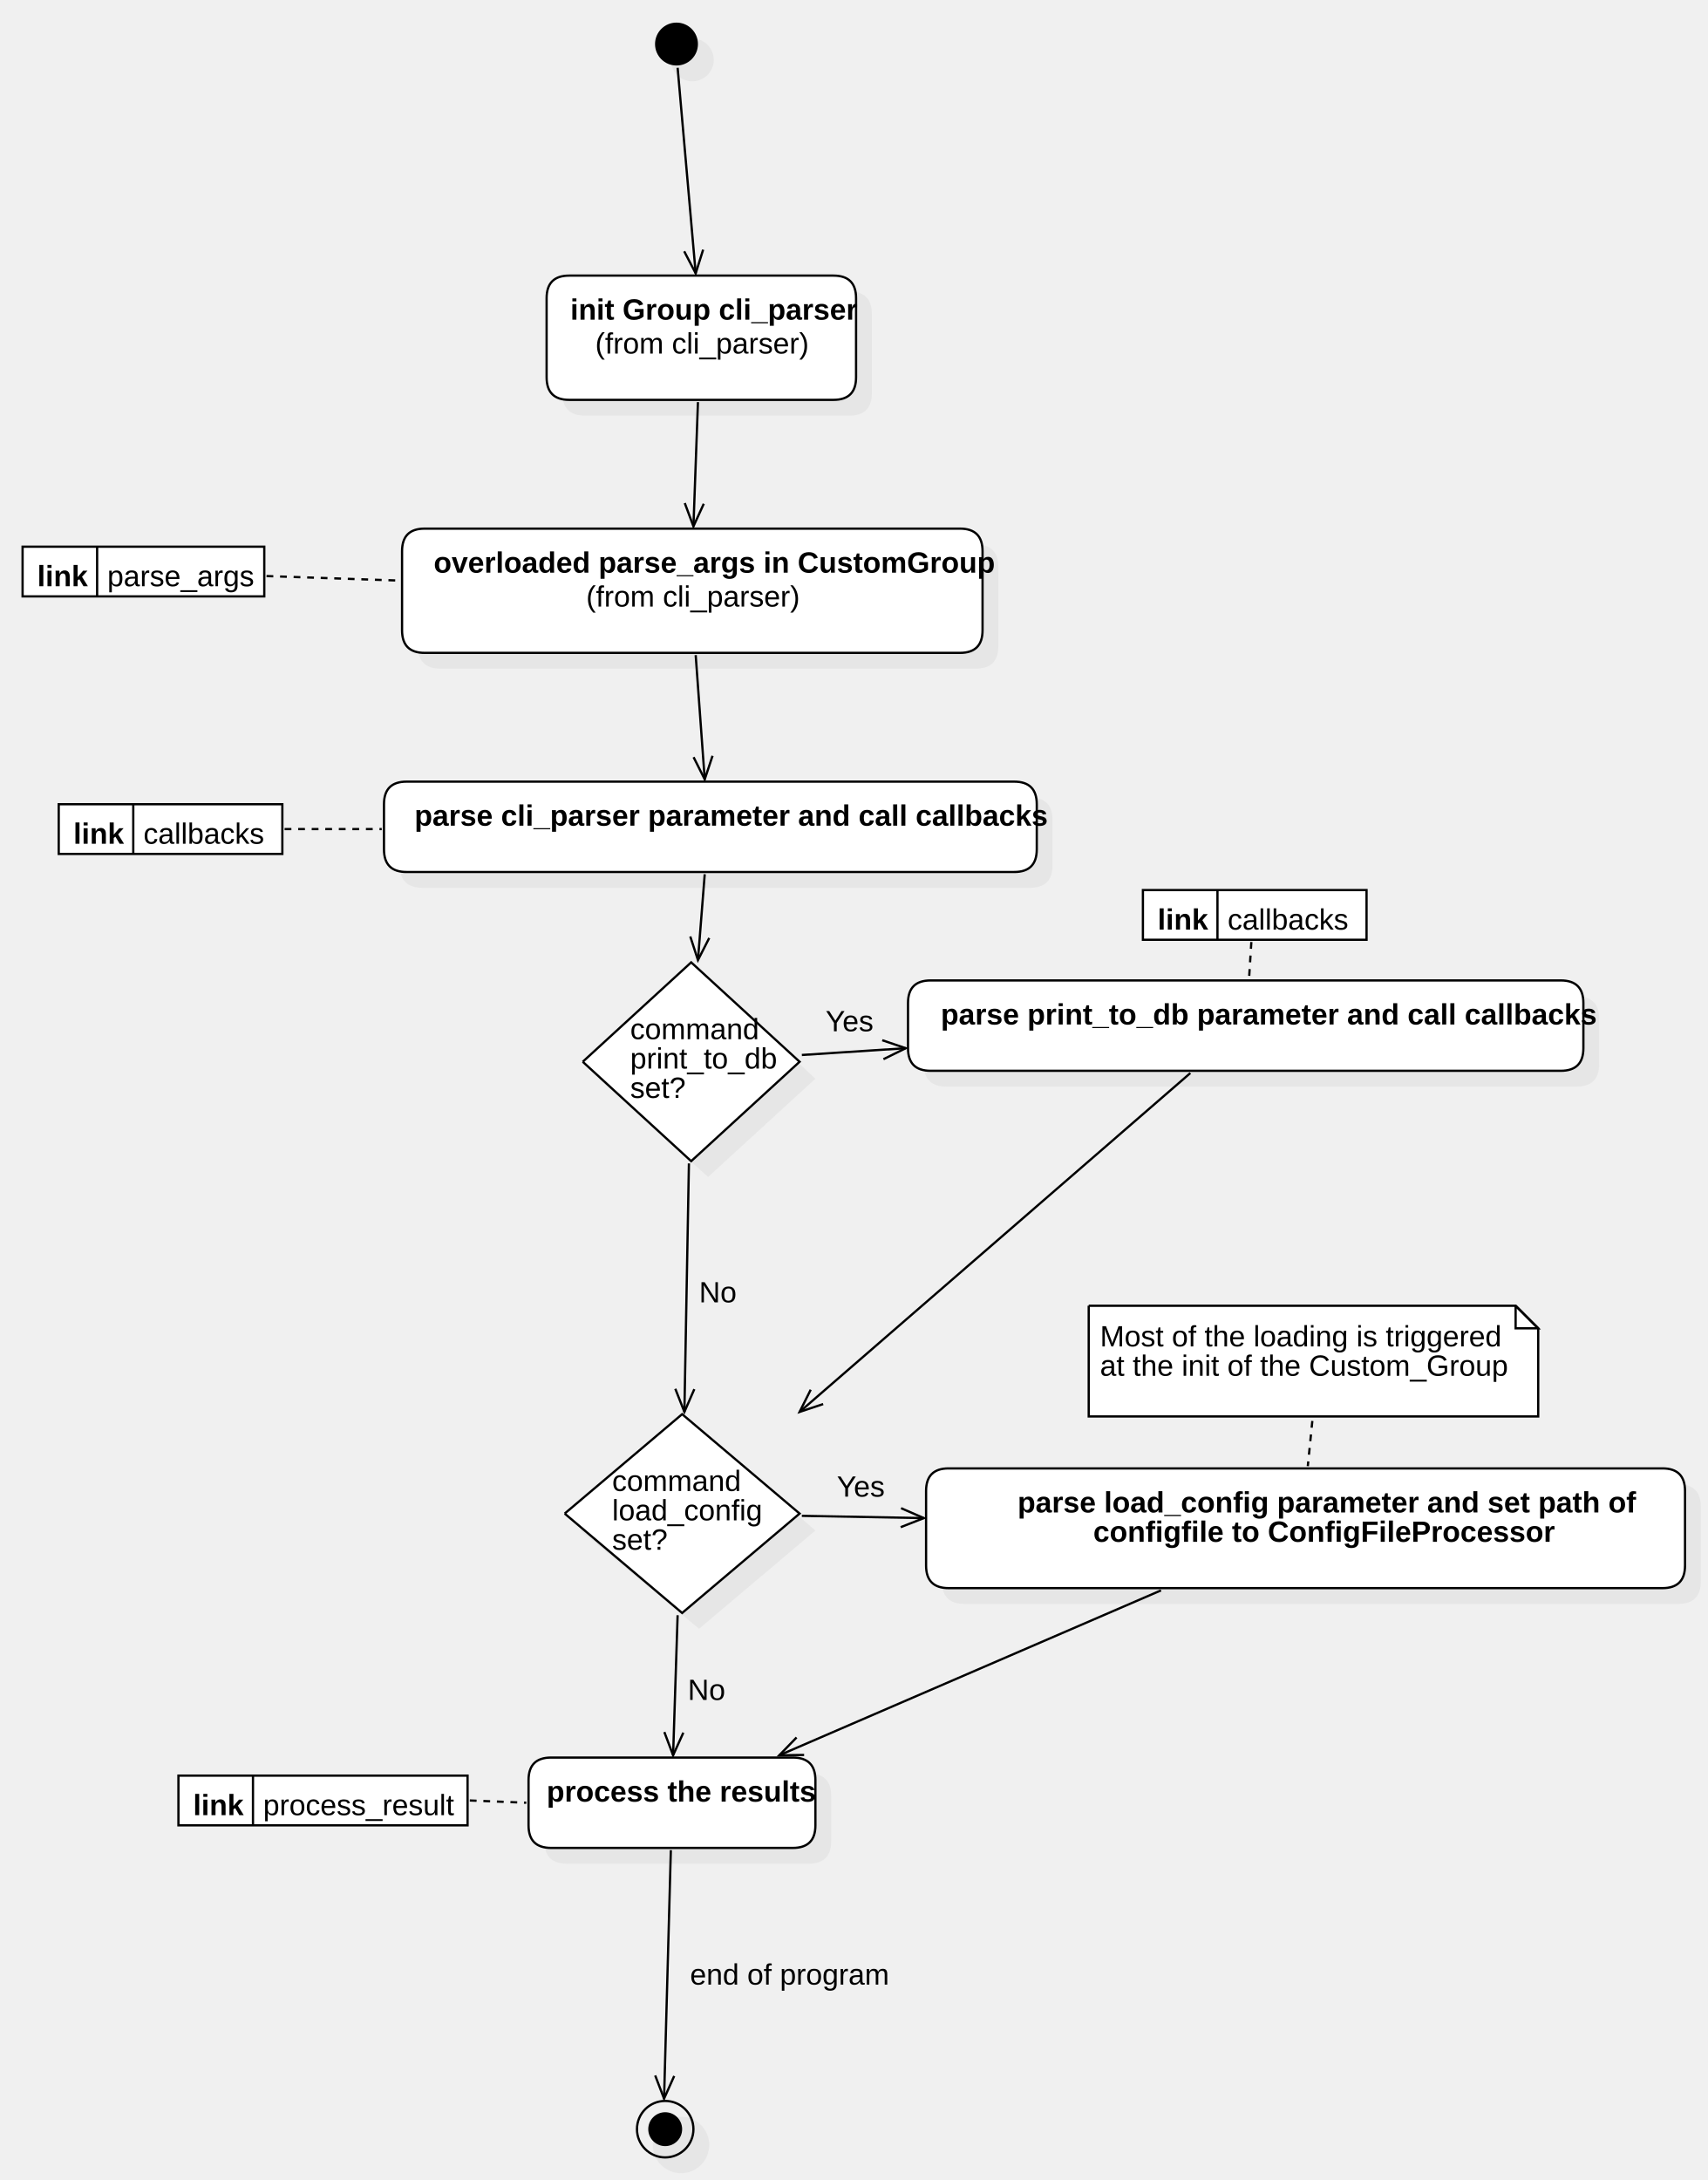
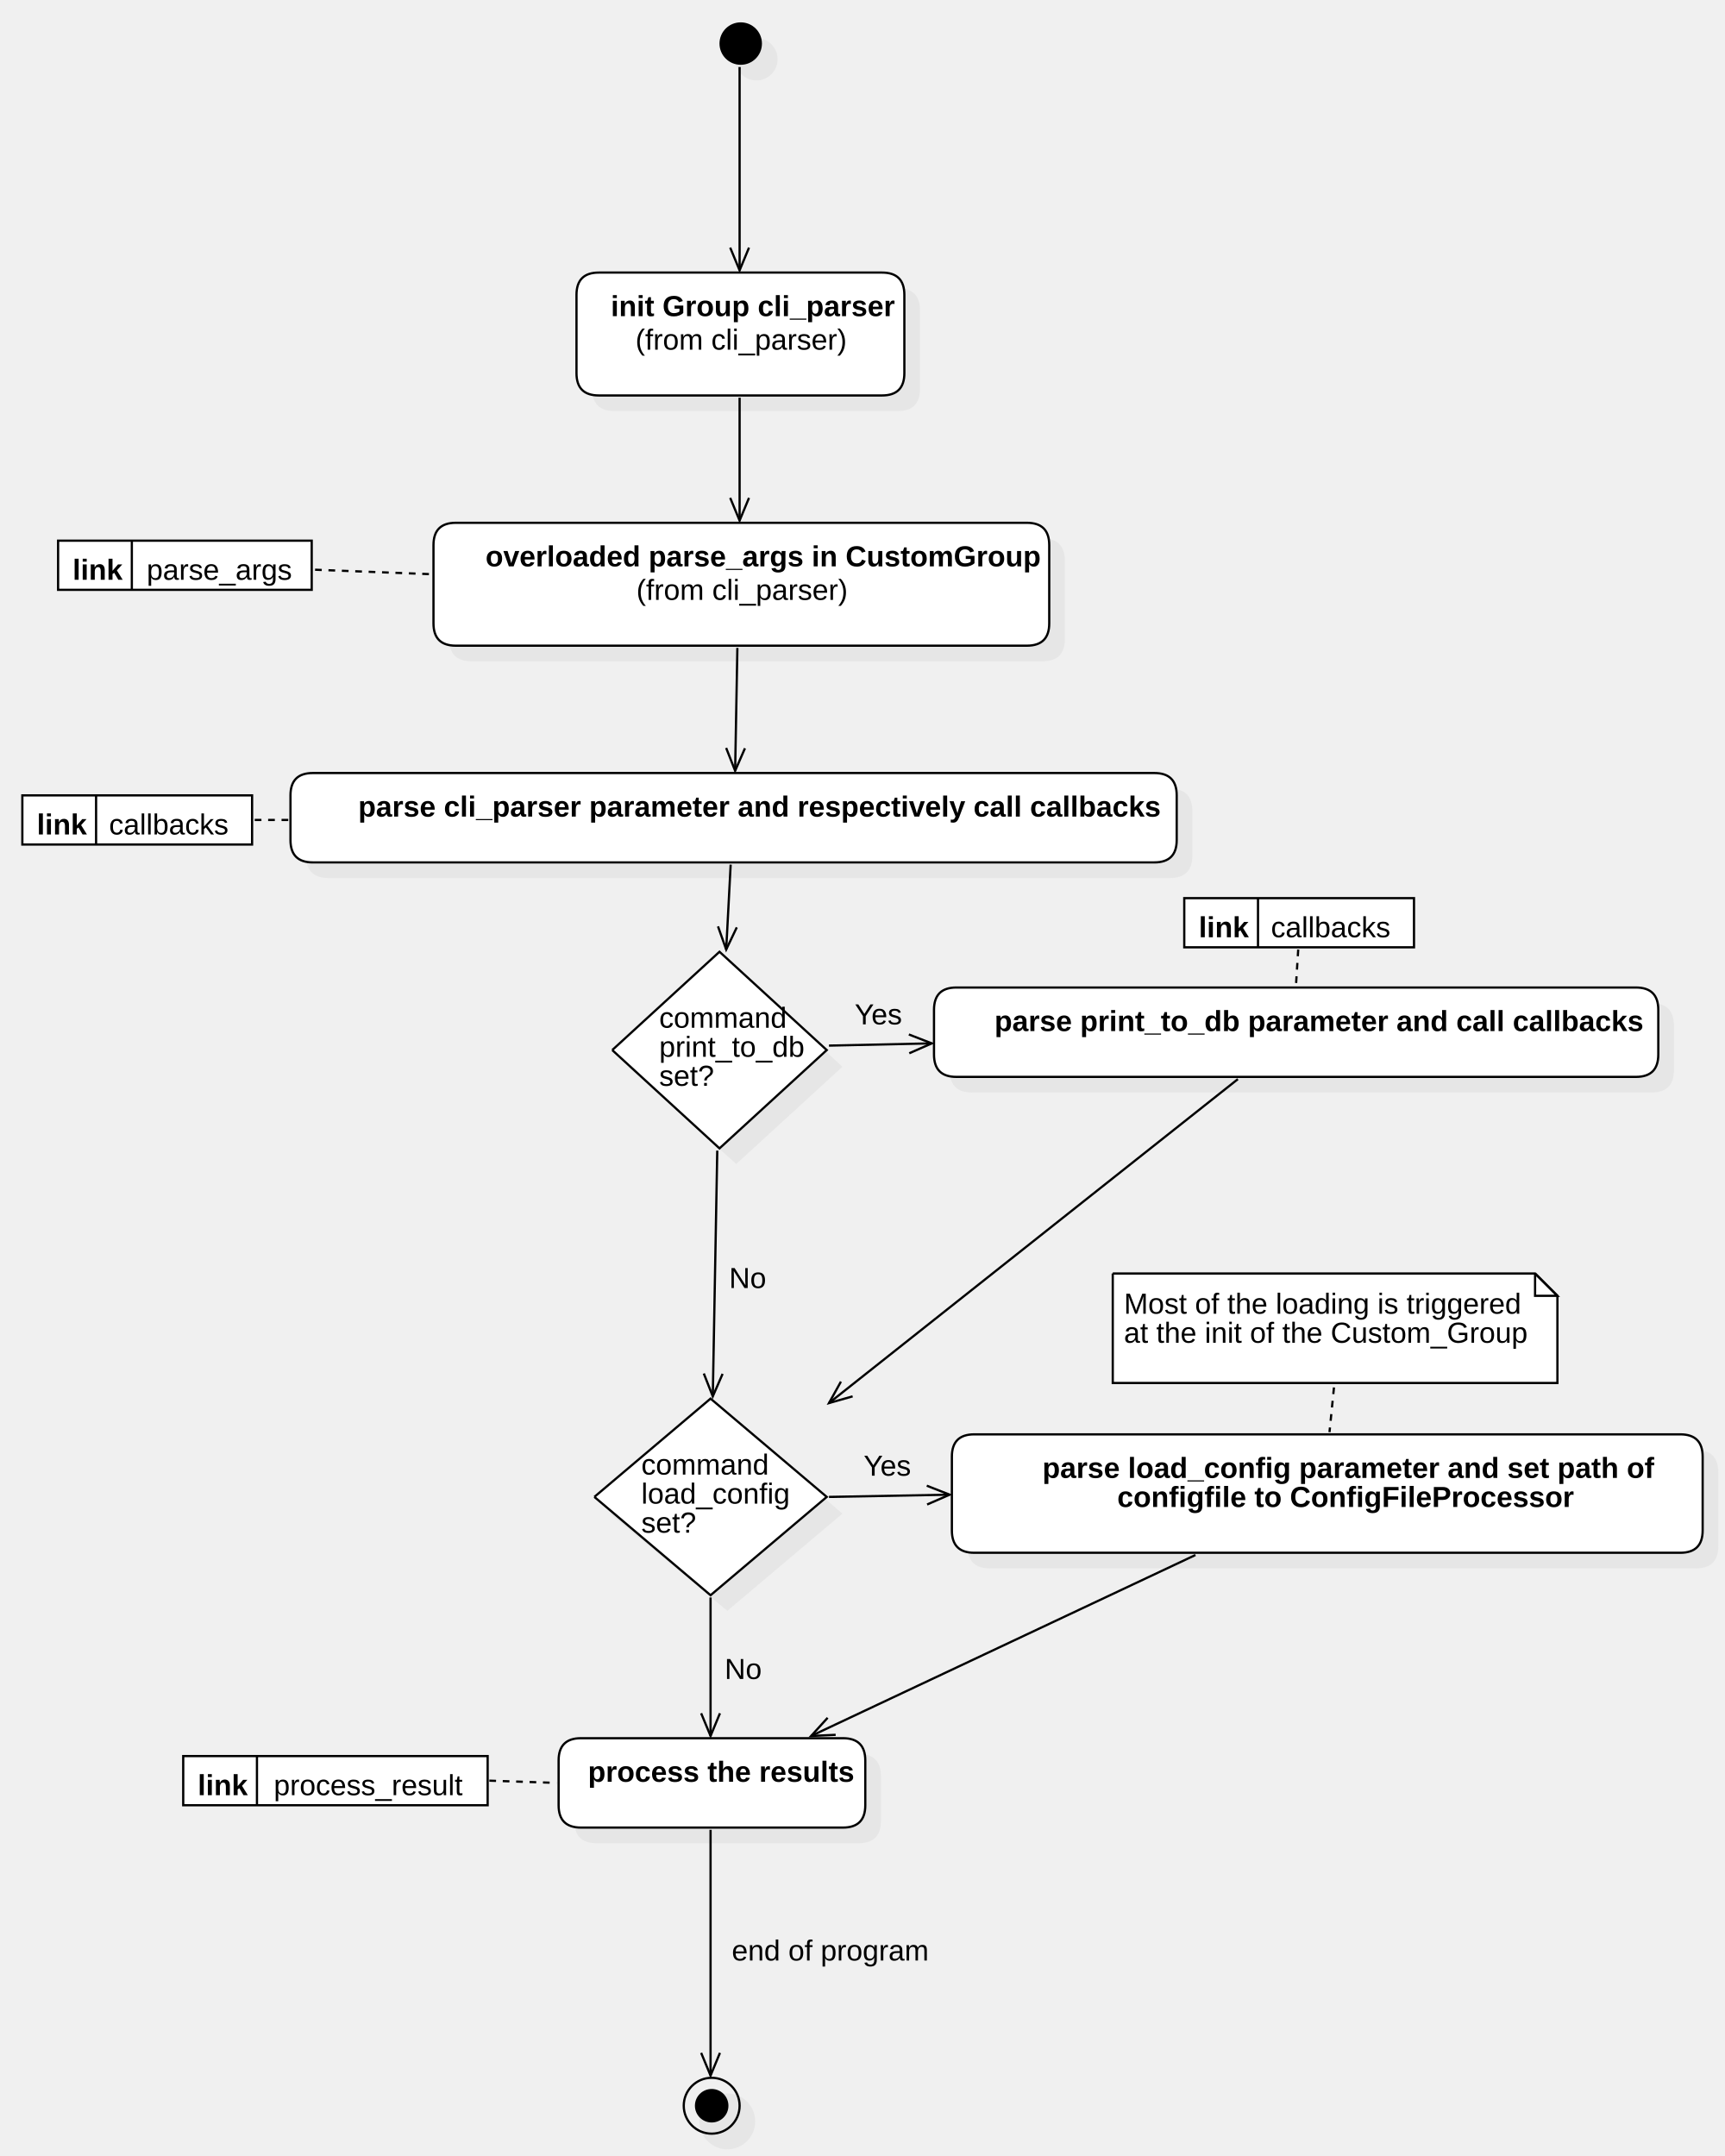
- <svg xmlns="http://www.w3.org/2000/svg" version="1.1" width="756" height="965">
+ <svg xmlns="http://www.w3.org/2000/svg" version="1.1" width="772" height="965">
  <defs />
  <g>
-     <g transform="translate(-446,-14) scale(1,1)">
-       <path fill="#C0C0C0" stroke="none" d="M 705 143 L 822 143 Q 832 143 832 153 L 832 188 Q 832 198 822 198 L 705 198 Q 695 198 695 188 L 695 153 Q 695 143 705 143 Z" opacity="0.2" />
-     </g>
-     <g transform="translate(-446,-14) scale(1,1)">
-       <path fill="#ffffff" stroke="none" d="M 698 136 L 815 136 Q 825 136 825 146 L 825 181 Q 825 191 815 191 L 698 191 Q 688 191 688 181 L 688 146 Q 688 136 698 136 Z" />
-     </g>
-     <g transform="translate(-446,-14) scale(1,1)">
-       <path fill="none" stroke="#000000" d="M 698 136 L 815 136 Q 825 136 825 146 L 825 181 Q 825 191 815 191 L 698 191 Q 688 191 688 181 L 688 146 Q 688 136 698 136 Z" stroke-miterlimit="10" />
-     </g>
-     <g transform="translate(-446,-14) scale(1,1)">
-       <g>
-         <path fill="none" stroke="none" />
-         <text fill="#000000" stroke="none" font-family="Arial" font-size="13px" font-style="normal" font-weight="bold" text-decoration="none" x="698.5" y="155.5">init Group cli_parser</text>
-       </g>
-     </g>
-     <g transform="translate(-446,-14) scale(1,1)">
-       <g>
-         <path fill="none" stroke="none" />
-         <text fill="#000000" stroke="none" font-family="Arial" font-size="13px" font-style="normal" font-weight="normal" text-decoration="none" x="709.5" y="170.5">(from cli_parser)</text>
-       </g>
-     </g>
-     <g transform="translate(-446,-14) scale(1,1)">
-       <path fill="#C0C0C0" stroke="none" d="M 641 255 L 878 255 Q 888 255 888 265 L 888 300 Q 888 310 878 310 L 641 310 Q 631 310 631 300 L 631 265 Q 631 255 641 255 Z" opacity="0.2" />
-     </g>
-     <g transform="translate(-446,-14) scale(1,1)">
-       <path fill="#ffffff" stroke="none" d="M 634 248 L 871 248 Q 881 248 881 258 L 881 293 Q 881 303 871 303 L 634 303 Q 624 303 624 293 L 624 258 Q 624 248 634 248 Z" />
-     </g>
-     <g transform="translate(-446,-14) scale(1,1)">
-       <path fill="none" stroke="#000000" d="M 634 248 L 871 248 Q 881 248 881 258 L 881 293 Q 881 303 871 303 L 634 303 Q 624 303 624 293 L 624 258 Q 624 248 634 248 Z" stroke-miterlimit="10" />
-     </g>
-     <g transform="translate(-446,-14) scale(1,1)">
-       <g>
-         <path fill="none" stroke="none" />
-         <text fill="#000000" stroke="none" font-family="Arial" font-size="13px" font-style="normal" font-weight="bold" text-decoration="none" x="638" y="267.5">overloaded parse_args in CustomGroup</text>
-       </g>
-     </g>
-     <g transform="translate(-446,-14) scale(1,1)">
-       <g>
-         <path fill="none" stroke="none" />
-         <text fill="#000000" stroke="none" font-family="Arial" font-size="13px" font-style="normal" font-weight="normal" text-decoration="none" x="705.5" y="282.5">(from cli_parser)</text>
-       </g>
-     </g>
-     <g transform="translate(-446,-14) scale(1,1)">
-       <path fill="none" stroke="#000000" d="M 755 192 L 753 247" stroke-miterlimit="10" />
-     </g>
-     <g transform="translate(-446,-14) scale(1,1)">
-       <path fill="none" stroke="#000000" d="M 749.163 236.691 L 753 247 L 757.576 236.997" stroke-miterlimit="10" />
-     </g>
-     <g transform="translate(-446,-14) scale(1,1)">
-       <rect fill="#ffffff" stroke="none" x="456" y="256" width="107" height="22" />
-     </g>
-     <g transform="translate(-446,-14) scale(1,1)">
-       <path fill="none" stroke="#000000" d="M 456 256 L 563 256 L 563 278 L 456 278 L 456 256 Z Z" stroke-miterlimit="10" />
-     </g>
-     <g transform="translate(-446,-14) scale(1,1)">
-       <path fill="none" stroke="#000000" d="M 489 256 L 489 278" stroke-miterlimit="10" />
-     </g>
-     <g transform="translate(-446,-14) scale(1,1)">
-       <g>
-         <path fill="none" stroke="none" />
-         <text fill="#000000" stroke="none" font-family="Arial" font-size="13px" font-style="normal" font-weight="normal" text-decoration="none" x="493.5" y="273.5">parse_args</text>
-       </g>
-     </g>
-     <g transform="translate(-446,-14) scale(1,1)">
-       <g>
-         <path fill="none" stroke="none" />
-         <text fill="#000000" stroke="none" font-family="Arial" font-size="13px" font-style="normal" font-weight="bold" text-decoration="none" x="462.5" y="273.5">link</text>
-       </g>
-     </g>
-     <g transform="translate(-446,-14) scale(1,1)">
-       <path fill="#C0C0C0" stroke="none" d="M 743 40.5 C 743 35.253 747.253 31 752.5 31 C 757.747 31 762 35.253 762 40.5 C 762 45.747 757.747 50 752.5 50 C 747.253 50 743 45.747 743 40.5 Z" opacity="0.2" />
-     </g>
-     <g transform="translate(-446,-14) scale(1,1)">
-       <path fill="#000000" stroke="none" d="M 736 33.5 C 736 28.253 740.253 24 745.5 24 C 750.747 24 755 28.253 755 33.5 C 755 38.747 750.747 43 745.5 43 C 740.253 43 736 38.747 736 33.5 Z" />
-     </g>
-     <g transform="translate(-446,-14) scale(1,1)">
-       <path fill="none" stroke="#000000" d="M 746 44 L 754 135" stroke-miterlimit="10" />
-     </g>
-     <g transform="translate(-446,-14) scale(1,1)">
-       <path fill="none" stroke="#000000" d="M 748.917 125.245 L 754 135 L 757.303 124.508" stroke-miterlimit="10" />
-     </g>
-     <g transform="translate(-446,-14) scale(1,1)">
-       <path fill="none" stroke="#000000" d="M 564 269 L 623 271" stroke-miterlimit="10" stroke-dasharray="3" />
-     </g>
-     <g transform="translate(-446,-14) scale(1,1)">
-       <path fill="#C0C0C0" stroke="none" d="M 633 367 L 902 367 Q 912 367 912 377 L 912 397 Q 912 407 902 407 L 633 407 Q 623 407 623 397 L 623 377 Q 623 367 633 367 Z" opacity="0.2" />
-     </g>
-     <g transform="translate(-446,-14) scale(1,1)">
-       <path fill="#ffffff" stroke="none" d="M 626 360 L 895 360 Q 905 360 905 370 L 905 390 Q 905 400 895 400 L 626 400 Q 616 400 616 390 L 616 370 Q 616 360 626 360 Z" />
-     </g>
-     <g transform="translate(-446,-14) scale(1,1)">
-       <path fill="none" stroke="#000000" d="M 626 360 L 895 360 Q 905 360 905 370 L 905 390 Q 905 400 895 400 L 626 400 Q 616 400 616 390 L 616 370 Q 616 360 626 360 Z" stroke-miterlimit="10" />
-     </g>
-     <g transform="translate(-446,-14) scale(1,1)">
-       <g>
-         <path fill="none" stroke="none" />
-         <text fill="#000000" stroke="none" font-family="Arial" font-size="13px" font-style="normal" font-weight="bold" text-decoration="none" x="629.5" y="379.5">parse cli_parser parameter and call callbacks</text>
-       </g>
-     </g>
-     <g transform="translate(-446,-14) scale(1,1)">
-       <rect fill="#ffffff" stroke="none" x="472" y="370" width="99" height="22" />
-     </g>
-     <g transform="translate(-446,-14) scale(1,1)">
-       <path fill="none" stroke="#000000" d="M 472 370 L 571 370 L 571 392 L 472 392 L 472 370 Z Z" stroke-miterlimit="10" />
-     </g>
-     <g transform="translate(-446,-14) scale(1,1)">
-       <path fill="none" stroke="#000000" d="M 505 370 L 505 392" stroke-miterlimit="10" />
-     </g>
-     <g transform="translate(-446,-14) scale(1,1)">
-       <g>
-         <path fill="none" stroke="none" />
-         <text fill="#000000" stroke="none" font-family="Arial" font-size="13px" font-style="normal" font-weight="normal" text-decoration="none" x="509.5" y="387.5">callbacks</text>
-       </g>
-     </g>
-     <g transform="translate(-446,-14) scale(1,1)">
-       <g>
-         <path fill="none" stroke="none" />
-         <text fill="#000000" stroke="none" font-family="Arial" font-size="13px" font-style="normal" font-weight="bold" text-decoration="none" x="478.5" y="387.5">link</text>
-       </g>
-     </g>
-     <g transform="translate(-446,-14) scale(1,1)">
-       <path fill="none" stroke="#000000" d="M 754 304 L 758 359" stroke-miterlimit="10" />
-     </g>
-     <g transform="translate(-446,-14) scale(1,1)">
-       <path fill="none" stroke="#000000" d="M 753.064 349.169 L 758 359 L 761.461 348.559" stroke-miterlimit="10" />
-     </g>
-     <g transform="translate(-446,-14) scale(1,1)">
-       <path fill="none" stroke="#000000" d="M 572 381 L 615 381" stroke-miterlimit="10" stroke-dasharray="3" />
-     </g>
-     <g transform="translate(-446,-14) scale(1,1)">
-       <path fill="#C0C0C0" stroke="none" d="M 711 491.5 L 759.5 447 L 807 491.5 L 759.5 535 L 711 491.5" opacity="0.2" />
-     </g>
-     <g transform="translate(-446,-14) scale(1,1)">
-       <path fill="#ffffff" stroke="none" d="M 704 484 L 752 440 L 800 484 L 752 528 L 704 484" />
-     </g>
-     <g transform="translate(-446,-14) scale(1,1)">
-       <path fill="none" stroke="#000000" d="M 704 484 L 752 440 L 800 484 L 752 528 L 704 484 L 704 484" stroke-miterlimit="10" />
-     </g>
-     <g transform="translate(-446,-14) scale(1,1)">
-       <path fill="#C0C0C0" stroke="none" d="M 865 455 L 1144 455 Q 1154 455 1154 465 L 1154 485 Q 1154 495 1144 495 L 865 495 Q 855 495 855 485 L 855 465 Q 855 455 865 455 Z" opacity="0.2" />
-     </g>
-     <g transform="translate(-446,-14) scale(1,1)">
-       <path fill="#ffffff" stroke="none" d="M 858 448 L 1137 448 Q 1147 448 1147 458 L 1147 478 Q 1147 488 1137 488 L 858 488 Q 848 488 848 478 L 848 458 Q 848 448 858 448 Z" />
-     </g>
-     <g transform="translate(-446,-14) scale(1,1)">
-       <path fill="none" stroke="#000000" d="M 858 448 L 1137 448 Q 1147 448 1147 458 L 1147 478 Q 1147 488 1137 488 L 858 488 Q 848 488 848 478 L 848 458 Q 848 448 858 448 Z" stroke-miterlimit="10" />
-     </g>
-     <g transform="translate(-446,-14) scale(1,1)">
-       <g>
-         <path fill="none" stroke="none" />
-         <text fill="#000000" stroke="none" font-family="Arial" font-size="13px" font-style="normal" font-weight="bold" text-decoration="none" x="862.5" y="467.5">parse print_to_db parameter and call callbacks</text>
-       </g>
-     </g>
-     <g transform="translate(-446,-14) scale(1,1)">
-       <rect fill="#ffffff" stroke="none" x="952" y="408" width="99" height="22" />
-     </g>
-     <g transform="translate(-446,-14) scale(1,1)">
-       <path fill="none" stroke="#000000" d="M 952 408 L 1051 408 L 1051 430 L 952 430 L 952 408 Z Z" stroke-miterlimit="10" />
-     </g>
-     <g transform="translate(-446,-14) scale(1,1)">
-       <path fill="none" stroke="#000000" d="M 985 408 L 985 430" stroke-miterlimit="10" />
-     </g>
-     <g transform="translate(-446,-14) scale(1,1)">
-       <g>
-         <path fill="none" stroke="none" />
-         <text fill="#000000" stroke="none" font-family="Arial" font-size="13px" font-style="normal" font-weight="normal" text-decoration="none" x="989.5" y="425.5">callbacks</text>
-       </g>
-     </g>
-     <g transform="translate(-446,-14) scale(1,1)">
-       <g>
-         <path fill="none" stroke="none" />
-         <text fill="#000000" stroke="none" font-family="Arial" font-size="13px" font-style="normal" font-weight="bold" text-decoration="none" x="958.5" y="425.5">link</text>
-       </g>
-     </g>
-     <g transform="translate(-446,-14) scale(1,1)">
-       <path fill="#C0C0C0" stroke="none" d="M 703 691.5 L 755.5 647 L 807 691.5 L 755.5 735 L 703 691.5" opacity="0.2" />
-     </g>
-     <g transform="translate(-446,-14) scale(1,1)">
-       <path fill="#ffffff" stroke="none" d="M 696 684 L 748 640 L 800 684 L 748 728 L 696 684" />
-     </g>
-     <g transform="translate(-446,-14) scale(1,1)">
-       <path fill="none" stroke="#000000" d="M 696 684 L 748 640 L 800 684 L 748 728 L 696 684 L 696 684" stroke-miterlimit="10" />
-     </g>
-     <g transform="translate(-446,-14) scale(1,1)">
-       <path fill="#C0C0C0" stroke="none" d="M 873 671 L 1189 671 Q 1199 671 1199 681 L 1199 714 Q 1199 724 1189 724 L 873 724 Q 863 724 863 714 L 863 681 Q 863 671 873 671 Z" opacity="0.2" />
-     </g>
-     <g transform="translate(-446,-14) scale(1,1)">
-       <path fill="#ffffff" stroke="none" d="M 866 664 L 1182 664 Q 1192 664 1192 674 L 1192 707 Q 1192 717 1182 717 L 866 717 Q 856 717 856 707 L 856 674 Q 856 664 866 664 Z" />
-     </g>
-     <g transform="translate(-446,-14) scale(1,1)">
-       <path fill="none" stroke="#000000" d="M 866 664 L 1182 664 Q 1192 664 1192 674 L 1192 707 Q 1192 717 1182 717 L 866 717 Q 856 717 856 707 L 856 674 Q 856 664 866 664 Z" stroke-miterlimit="10" />
-     </g>
-     <g transform="translate(-446,-14) scale(1,1)">
-       <g>
-         <path fill="none" stroke="none" />
-         <text fill="#000000" stroke="none" font-family="Arial" font-size="13px" font-style="normal" font-weight="bold" text-decoration="none" x="896.5" y="683.5">parse load_config parameter and set path of</text>
-         <text fill="#000000" stroke="none" font-family="Arial" font-size="13px" font-style="normal" font-weight="bold" text-decoration="none" x="930" y="696.5">configfile to ConfigFileProcessor</text>
-       </g>
-     </g>
-     <g transform="translate(-446,-14) scale(1,1)">
-       <path fill="#ffffff" stroke="none" d="M 928 592 L 1117 592 L 1127 602 L 1127 641 L 928 641 L 928 592" />
-     </g>
-     <g transform="translate(-446,-14) scale(1,1)">
-       <path fill="none" stroke="#000000" d="M 928 592 L 1117 592 L 1127 602 L 1127 641 L 928 641 L 928 592 L 928 592" stroke-miterlimit="10" />
-     </g>
-     <g transform="translate(-446,-14) scale(1,1)">
-       <path fill="none" stroke="#000000" d="M 1117 592 L 1117 602 L 1127 602 L 1117 592" stroke-miterlimit="10" />
-     </g>
-     <g transform="translate(-446,-14) scale(1,1)">
-       <g>
-         <path fill="none" stroke="none" />
-         <text fill="#000000" stroke="none" font-family="Arial" font-size="13px" font-style="normal" font-weight="normal" text-decoration="none" x="933" y="610">Most of the loading is triggered</text>
-         <text fill="#000000" stroke="none" font-family="Arial" font-size="13px" font-style="normal" font-weight="normal" text-decoration="none" x="933" y="623">at the init of the Custom_Group </text>
-       </g>
-     </g>
-     <g transform="translate(-446,-14) scale(1,1)">
-       <path fill="none" stroke="#000000" d="M 1000 431 L 999 447" stroke-miterlimit="10" stroke-dasharray="3" />
-     </g>
-     <g transform="translate(-446,-14) scale(1,1)">
-       <path fill="none" stroke="#000000" d="M 758 401 L 755 439" stroke-miterlimit="10" />
-     </g>
-     <g transform="translate(-446,-14) scale(1,1)">
-       <path fill="none" stroke="#000000" d="M 751.603 428.538 L 755 439 L 759.996 429.2" stroke-miterlimit="10" />
-     </g>
-     <g transform="translate(-446,-14) scale(1,1)">
-       <path fill="none" stroke="#000000" d="M 801 481 L 847 478" stroke-miterlimit="10" />
-     </g>
-     <g transform="translate(-446,-14) scale(1,1)">
-       <path fill="none" stroke="#000000" d="M 837.133 482.862 L 847 478 L 836.585 474.461" stroke-miterlimit="10" />
-     </g>
-     <g transform="translate(-446,-14) scale(1,1)">
-       <g>
-         <path fill="none" stroke="none" />
-         <text fill="#000000" stroke="none" font-family="Arial" font-size="13px" font-style="normal" font-weight="normal" text-decoration="none" x="811.5" y="470.5">Yes</text>
-       </g>
-     </g>
-     <g transform="translate(-446,-14) scale(1,1)">
-       <path fill="none" stroke="#000000" d="M 751 529 L 749 639" stroke-miterlimit="10" />
-     </g>
-     <g transform="translate(-446,-14) scale(1,1)">
-       <path fill="none" stroke="#000000" d="M 744.976 628.762 L 749 639 L 753.394 628.916" stroke-miterlimit="10" />
-     </g>
-     <g transform="translate(-446,-14) scale(1,1)">
-       <g>
-         <path fill="none" stroke="none" />
-         <text fill="#000000" stroke="none" font-family="Arial" font-size="13px" font-style="normal" font-weight="normal" text-decoration="none" x="755.5" y="590.5">No</text>
-       </g>
-     </g>
-     <g transform="translate(-446,-14) scale(1,1)">
-       <path fill="none" stroke="#000000" d="M 973 489 L 800 639" stroke-miterlimit="10" />
-     </g>
-     <g transform="translate(-446,-14) scale(1,1)">
-       <path fill="none" stroke="#000000" d="M 804.921 629.162 L 800 639 L 810.436 635.523" stroke-miterlimit="10" />
-     </g>
-     <g transform="translate(-446,-14) scale(1,1)">
-       <path fill="none" stroke="#000000" d="M 801 685 L 855 686" stroke-miterlimit="10" />
-     </g>
-     <g transform="translate(-446,-14) scale(1,1)">
-       <path fill="none" stroke="#000000" d="M 844.761 690.021 L 855 686 L 844.917 681.603" stroke-miterlimit="10" />
-     </g>
-     <g transform="translate(-446,-14) scale(1,1)">
-       <g>
-         <path fill="none" stroke="none" />
-         <text fill="#000000" stroke="none" font-family="Arial" font-size="13px" font-style="normal" font-weight="normal" text-decoration="none" x="816.5" y="676.5">Yes</text>
-       </g>
-     </g>
-     <g transform="translate(-446,-14) scale(1,1)">
-       <g>
-         <path fill="none" stroke="none" />
-         <text fill="#000000" stroke="none" font-family="Arial" font-size="13px" font-style="normal" font-weight="normal" text-decoration="none" x="725" y="474">command</text>
-         <text fill="#000000" stroke="none" font-family="Arial" font-size="13px" font-style="normal" font-weight="normal" text-decoration="none" x="725" y="487">print_to_db</text>
-         <text fill="#000000" stroke="none" font-family="Arial" font-size="13px" font-style="normal" font-weight="normal" text-decoration="none" x="725" y="500">set?</text>
-       </g>
-     </g>
-     <g transform="translate(-446,-14) scale(1,1)">
-       <g>
-         <path fill="none" stroke="none" />
-         <text fill="#000000" stroke="none" font-family="Arial" font-size="13px" font-style="normal" font-weight="normal" text-decoration="none" x="717" y="674">command</text>
-         <text fill="#000000" stroke="none" font-family="Arial" font-size="13px" font-style="normal" font-weight="normal" text-decoration="none" x="717" y="687">load_config</text>
-         <text fill="#000000" stroke="none" font-family="Arial" font-size="13px" font-style="normal" font-weight="normal" text-decoration="none" x="717" y="700">set?</text>
-       </g>
-     </g>
-     <g transform="translate(-446,-14) scale(1,1)">
-       <path fill="none" stroke="#000000" d="M 1027 643 L 1025 663" stroke-miterlimit="10" stroke-dasharray="3" />
-     </g>
-     <g transform="translate(-446,-14) scale(1,1)">
-       <path fill="#C0C0C0" stroke="none" d="M 697 799 L 804 799 Q 814 799 814 809 L 814 829 Q 814 839 804 839 L 697 839 Q 687 839 687 829 L 687 809 Q 687 799 697 799 Z" opacity="0.2" />
-     </g>
-     <g transform="translate(-446,-14) scale(1,1)">
-       <path fill="#ffffff" stroke="none" d="M 690 792 L 797 792 Q 807 792 807 802 L 807 822 Q 807 832 797 832 L 690 832 Q 680 832 680 822 L 680 802 Q 680 792 690 792 Z" />
-     </g>
-     <g transform="translate(-446,-14) scale(1,1)">
-       <path fill="none" stroke="#000000" d="M 690 792 L 797 792 Q 807 792 807 802 L 807 822 Q 807 832 797 832 L 690 832 Q 680 832 680 822 L 680 802 Q 680 792 690 792 Z" stroke-miterlimit="10" />
-     </g>
-     <g transform="translate(-446,-14) scale(1,1)">
-       <g>
-         <path fill="none" stroke="none" />
-         <text fill="#000000" stroke="none" font-family="Arial" font-size="13px" font-style="normal" font-weight="bold" text-decoration="none" x="688" y="811.5">process the results</text>
-       </g>
-     </g>
-     <g transform="translate(-446,-14) scale(1,1)">
-       <path fill="none" stroke="#000000" d="M 746 729 L 744 791" stroke-miterlimit="10" />
-     </g>
-     <g transform="translate(-446,-14) scale(1,1)">
-       <path fill="none" stroke="#000000" d="M 740.12 780.707 L 744 791 L 748.535 780.978" stroke-miterlimit="10" />
-     </g>
-     <g transform="translate(-446,-14) scale(1,1)">
-       <g>
-         <path fill="none" stroke="none" />
-         <text fill="#000000" stroke="none" font-family="Arial" font-size="13px" font-style="normal" font-weight="normal" text-decoration="none" x="750.5" y="766.5">No</text>
-       </g>
-     </g>
-     <g transform="translate(-446,-14) scale(1,1)">
-       <path fill="none" stroke="#000000" d="M 960 718 L 791 791" stroke-miterlimit="10" />
-     </g>
-     <g transform="translate(-446,-14) scale(1,1)">
-       <path fill="none" stroke="#000000" d="M 798.66 783.106 L 791 791 L 801.999 790.835" stroke-miterlimit="10" />
-     </g>
-     <g transform="translate(-446,-14) scale(1,1)">
-       <path fill="#C0C0C0" stroke="none" d="M 735 963.5 C 735 956.596 740.596 951 747.5 951 C 754.404 951 760 956.596 760 963.5 C 760 970.404 754.404 976 747.5 976 C 740.596 976 735 970.404 735 963.5 Z" opacity="0.2" />
-     </g>
-     <g transform="translate(-446,-14) scale(1,1)">
-       <path fill="none" stroke="#000000" d="M 728 956.5 C 728 949.596 733.596 944 740.5 944 C 747.404 944 753 949.596 753 956.5 C 753 963.404 747.404 969 740.5 969 C 733.596 969 728 963.404 728 956.5 Z" stroke-miterlimit="10" />
-     </g>
-     <g transform="translate(-446,-14) scale(1,1)">
-       <path fill="#000000" stroke="none" d="M 733 956.5 C 733 952.358 736.358 949 740.5 949 C 744.642 949 748 952.358 748 956.5 C 748 960.642 744.642 964 740.5 964 C 736.358 964 733 960.642 733 956.5 Z" />
-     </g>
-     <g transform="translate(-446,-14) scale(1,1)">
-       <path fill="none" stroke="#000000" d="M 743 833 L 740 943" stroke-miterlimit="10" />
-     </g>
-     <g transform="translate(-446,-14) scale(1,1)">
-       <path fill="none" stroke="#000000" d="M 736.069 932.726 L 740 943 L 744.485 932.956" stroke-miterlimit="10" />
-     </g>
-     <g transform="translate(-446,-14) scale(1,1)">
-       <g>
-         <path fill="none" stroke="none" />
-         <text fill="#000000" stroke="none" font-family="Arial" font-size="13px" font-style="normal" font-weight="normal" text-decoration="none" x="751.5" y="892.5">end of program</text>
-       </g>
-     </g>
-     <g transform="translate(-446,-14) scale(1,1)">
-       <rect fill="#ffffff" stroke="none" x="525" y="800" width="128" height="22" />
-     </g>
-     <g transform="translate(-446,-14) scale(1,1)">
-       <path fill="none" stroke="#000000" d="M 525 800 L 653 800 L 653 822 L 525 822 L 525 800 Z Z" stroke-miterlimit="10" />
-     </g>
-     <g transform="translate(-446,-14) scale(1,1)">
-       <path fill="none" stroke="#000000" d="M 558 800 L 558 822" stroke-miterlimit="10" />
-     </g>
-     <g transform="translate(-446,-14) scale(1,1)">
-       <g>
-         <path fill="none" stroke="none" />
-         <text fill="#000000" stroke="none" font-family="Arial" font-size="13px" font-style="normal" font-weight="normal" text-decoration="none" x="562.5" y="817.5">process_result</text>
-       </g>
-     </g>
-     <g transform="translate(-446,-14) scale(1,1)">
-       <g>
-         <path fill="none" stroke="none" />
-         <text fill="#000000" stroke="none" font-family="Arial" font-size="13px" font-style="normal" font-weight="bold" text-decoration="none" x="531.5" y="817.5">link</text>
-       </g>
-     </g>
-     <g transform="translate(-446,-14) scale(1,1)">
-       <path fill="none" stroke="#000000" d="M 654 811 L 679 812" stroke-miterlimit="10" stroke-dasharray="3" />
+     <g transform="translate(-38,-22) scale(1,1)">
+       <path fill="#C0C0C0" stroke="none" d="M 313 151 L 439.735 151 Q 449.735 151 449.735 161 L 449.735 196 Q 449.735 206 439.735 206 L 313 206 Q 303 206 303 196 L 303 161 Q 303 151 313 151 Z" opacity="0.2" />
+     </g>
+     <g transform="translate(-38,-22) scale(1,1)">
+       <path fill="#ffffff" stroke="none" d="M 306 144 L 432.735 144 Q 442.735 144 442.735 154 L 442.735 189 Q 442.735 199 432.735 199 L 306 199 Q 296 199 296 189 L 296 154 Q 296 144 306 144 Z" />
+     </g>
+     <g transform="translate(-38,-22) scale(1,1)">
+       <path fill="none" stroke="#000000" d="M 306 144 L 432.735 144 Q 442.735 144 442.735 154 L 442.735 189 Q 442.735 199 432.735 199 L 306 199 Q 296 199 296 189 L 296 154 Q 296 144 306 144 Z" stroke-miterlimit="10" />
+     </g>
+     <g transform="translate(-38,-22) scale(1,1)">
+       <g>
+         <path fill="none" stroke="none" />
+         <text fill="#000000" stroke="none" font-family="Arial" font-size="13px" font-style="normal" font-weight="bold" text-decoration="none" x="311.368" y="163.5">init Group cli_parser</text>
+       </g>
+     </g>
+     <g transform="translate(-38,-22) scale(1,1)">
+       <g>
+         <path fill="none" stroke="none" />
+         <text fill="#000000" stroke="none" font-family="Arial" font-size="13px" font-style="normal" font-weight="normal" text-decoration="none" x="322.368" y="178.5">(from cli_parser)</text>
+       </g>
+     </g>
+     <g transform="translate(-38,-22) scale(1,1)">
+       <path fill="#C0C0C0" stroke="none" d="M 249 263 L 504.571 263 Q 514.571 263 514.571 273 L 514.571 308 Q 514.571 318 504.571 318 L 249 318 Q 239 318 239 308 L 239 273 Q 239 263 249 263 Z" opacity="0.2" />
+     </g>
+     <g transform="translate(-38,-22) scale(1,1)">
+       <path fill="#ffffff" stroke="none" d="M 242 256 L 497.571 256 Q 507.571 256 507.571 266 L 507.571 301 Q 507.571 311 497.571 311 L 242 311 Q 232 311 232 301 L 232 266 Q 232 256 242 256 Z" />
+     </g>
+     <g transform="translate(-38,-22) scale(1,1)">
+       <path fill="none" stroke="#000000" d="M 242 256 L 497.571 256 Q 507.571 256 507.571 266 L 507.571 301 Q 507.571 311 497.571 311 L 242 311 Q 232 311 232 301 L 232 266 Q 232 256 242 256 Z" stroke-miterlimit="10" />
+     </g>
+     <g transform="translate(-38,-22) scale(1,1)">
+       <g>
+         <path fill="none" stroke="none" />
+         <text fill="#000000" stroke="none" font-family="Arial" font-size="13px" font-style="normal" font-weight="bold" text-decoration="none" x="255.285" y="275.5">overloaded parse_args in CustomGroup</text>
+       </g>
+     </g>
+     <g transform="translate(-38,-22) scale(1,1)">
+       <g>
+         <path fill="none" stroke="none" />
+         <text fill="#000000" stroke="none" font-family="Arial" font-size="13px" font-style="normal" font-weight="normal" text-decoration="none" x="322.785" y="290.5">(from cli_parser)</text>
+       </g>
+     </g>
+     <g transform="translate(-38,-22) scale(1,1)">
+       <path fill="none" stroke="#000000" d="M 369 200 L 369 255" stroke-miterlimit="10" />
+     </g>
+     <g transform="translate(-38,-22) scale(1,1)">
+       <path fill="none" stroke="#000000" d="M 364.79 244.837 L 369 255 L 373.21 244.837" stroke-miterlimit="10" />
+     </g>
+     <g transform="translate(-38,-22) scale(1,1)">
+       <rect fill="#ffffff" stroke="none" x="64" y="264" width="113.501" height="22" />
+     </g>
+     <g transform="translate(-38,-22) scale(1,1)">
+       <path fill="none" stroke="#000000" d="M 64 264 L 177.501 264 L 177.501 286 L 64 286 L 64 264 Z Z" stroke-miterlimit="10" />
+     </g>
+     <g transform="translate(-38,-22) scale(1,1)">
+       <path fill="none" stroke="#000000" d="M 97 264 L 97 286" stroke-miterlimit="10" />
+     </g>
+     <g transform="translate(-38,-22) scale(1,1)">
+       <g>
+         <path fill="none" stroke="none" />
+         <text fill="#000000" stroke="none" font-family="Arial" font-size="13px" font-style="normal" font-weight="normal" text-decoration="none" x="103.641" y="281.5">parse_args</text>
+       </g>
+     </g>
+     <g transform="translate(-38,-22) scale(1,1)">
+       <g>
+         <path fill="none" stroke="none" />
+         <text fill="#000000" stroke="none" font-family="Arial" font-size="13px" font-style="normal" font-weight="bold" text-decoration="none" x="70.5" y="281.5">link</text>
+       </g>
+     </g>
+     <g transform="translate(-38,-22) scale(1,1)">
+       <path fill="#C0C0C0" stroke="none" d="M 367 48.5 C 367 43.253 371.253 39 376.5 39 C 381.747 39 386 43.253 386 48.5 C 386 53.747 381.747 58 376.5 58 C 371.253 58 367 53.747 367 48.5 Z" opacity="0.2" />
+     </g>
+     <g transform="translate(-38,-22) scale(1,1)">
+       <path fill="#000000" stroke="none" d="M 360 41.5 C 360 36.253 364.253 32 369.5 32 C 374.747 32 379 36.253 379 41.5 C 379 46.747 374.747 51 369.5 51 C 364.253 51 360 46.747 360 41.5 Z" />
+     </g>
+     <g transform="translate(-38,-22) scale(1,1)">
+       <path fill="none" stroke="#000000" d="M 369 52 L 369 143" stroke-miterlimit="10" />
+     </g>
+     <g transform="translate(-38,-22) scale(1,1)">
+       <path fill="none" stroke="#000000" d="M 364.79 132.837 L 369 143 L 373.21 132.837" stroke-miterlimit="10" />
+     </g>
+     <g transform="translate(-38,-22) scale(1,1)">
+       <path fill="none" stroke="#000000" d="M 179 277 L 231 279" stroke-miterlimit="10" stroke-dasharray="3" />
+     </g>
+     <g transform="translate(-38,-22) scale(1,1)">
+       <path fill="#C0C0C0" stroke="none" d="M 185 375 L 561.618 375 Q 571.618 375 571.618 385 L 571.618 405 Q 571.618 415 561.618 415 L 185 415 Q 175 415 175 405 L 175 385 Q 175 375 185 375 Z" opacity="0.2" />
+     </g>
+     <g transform="translate(-38,-22) scale(1,1)">
+       <path fill="#ffffff" stroke="none" d="M 178 368 L 554.618 368 Q 564.618 368 564.618 378 L 564.618 398 Q 564.618 408 554.618 408 L 178 408 Q 168 408 168 398 L 168 378 Q 168 368 178 368 Z" />
+     </g>
+     <g transform="translate(-38,-22) scale(1,1)">
+       <path fill="none" stroke="#000000" d="M 178 368 L 554.618 368 Q 564.618 368 564.618 378 L 564.618 398 Q 564.618 408 554.618 408 L 178 408 Q 168 408 168 398 L 168 378 Q 168 368 178 368 Z" stroke-miterlimit="10" />
+     </g>
+     <g transform="translate(-38,-22) scale(1,1)">
+       <g>
+         <path fill="none" stroke="none" />
+         <text fill="#000000" stroke="none" font-family="Arial" font-size="13px" font-style="normal" font-weight="bold" text-decoration="none" x="198.309" y="387.5">parse cli_parser parameter and respectively call callbacks</text>
+       </g>
+     </g>
+     <g transform="translate(-38,-22) scale(1,1)">
+       <rect fill="#ffffff" stroke="none" x="48" y="378" width="102.818" height="22" />
+     </g>
+     <g transform="translate(-38,-22) scale(1,1)">
+       <path fill="none" stroke="#000000" d="M 48 378 L 150.818 378 L 150.818 400 L 48 400 L 48 378 Z Z" stroke-miterlimit="10" />
+     </g>
+     <g transform="translate(-38,-22) scale(1,1)">
+       <path fill="none" stroke="#000000" d="M 81 378 L 81 400" stroke-miterlimit="10" />
+     </g>
+     <g transform="translate(-38,-22) scale(1,1)">
+       <g>
+         <path fill="none" stroke="none" />
+         <text fill="#000000" stroke="none" font-family="Arial" font-size="13px" font-style="normal" font-weight="normal" text-decoration="none" x="86.799" y="395.5">callbacks</text>
+       </g>
+     </g>
+     <g transform="translate(-38,-22) scale(1,1)">
+       <g>
+         <path fill="none" stroke="none" />
+         <text fill="#000000" stroke="none" font-family="Arial" font-size="13px" font-style="normal" font-weight="bold" text-decoration="none" x="54.5" y="395.5">link</text>
+       </g>
+     </g>
+     <g transform="translate(-38,-22) scale(1,1)">
+       <path fill="none" stroke="#000000" d="M 368 312 L 367 367" stroke-miterlimit="10" />
+     </g>
+     <g transform="translate(-38,-22) scale(1,1)">
+       <path fill="none" stroke="#000000" d="M 362.976 356.762 L 367 367 L 371.394 356.916" stroke-miterlimit="10" />
+     </g>
+     <g transform="translate(-38,-22) scale(1,1)">
+       <path fill="none" stroke="#000000" d="M 152 389 L 167 389" stroke-miterlimit="10" stroke-dasharray="3" />
+     </g>
+     <g transform="translate(-38,-22) scale(1,1)">
+       <path fill="#C0C0C0" stroke="none" d="M 319 499.5 L 367.5 455 L 415 499.5 L 367.5 543 L 319 499.5" opacity="0.2" />
+     </g>
+     <g transform="translate(-38,-22) scale(1,1)">
+       <path fill="#ffffff" stroke="none" d="M 312 492 L 360 448 L 408 492 L 360 536 L 312 492" />
+     </g>
+     <g transform="translate(-38,-22) scale(1,1)">
+       <path fill="none" stroke="#000000" d="M 312 492 L 360 448 L 408 492 L 360 536 L 312 492 L 312 492" stroke-miterlimit="10" />
+     </g>
+     <g transform="translate(-38,-22) scale(1,1)">
+       <path fill="#C0C0C0" stroke="none" d="M 473 471 L 777.147 471 Q 787.147 471 787.147 481 L 787.147 501 Q 787.147 511 777.147 511 L 473 511 Q 463 511 463 501 L 463 481 Q 463 471 473 471 Z" opacity="0.2" />
+     </g>
+     <g transform="translate(-38,-22) scale(1,1)">
+       <path fill="#ffffff" stroke="none" d="M 466 464 L 770.147 464 Q 780.147 464 780.147 474 L 780.147 494 Q 780.147 504 770.147 504 L 466 504 Q 456 504 456 494 L 456 474 Q 456 464 466 464 Z" />
+     </g>
+     <g transform="translate(-38,-22) scale(1,1)">
+       <path fill="none" stroke="#000000" d="M 466 464 L 770.147 464 Q 780.147 464 780.147 474 L 780.147 494 Q 780.147 504 770.147 504 L 466 504 Q 456 504 456 494 L 456 474 Q 456 464 466 464 Z" stroke-miterlimit="10" />
+     </g>
+     <g transform="translate(-38,-22) scale(1,1)">
+       <g>
+         <path fill="none" stroke="none" />
+         <text fill="#000000" stroke="none" font-family="Arial" font-size="13px" font-style="normal" font-weight="bold" text-decoration="none" x="483.073" y="483.5">parse print_to_db parameter and call callbacks</text>
+       </g>
+     </g>
+     <g transform="translate(-38,-22) scale(1,1)">
+       <rect fill="#ffffff" stroke="none" x="568" y="424" width="102.818" height="22" />
+     </g>
+     <g transform="translate(-38,-22) scale(1,1)">
+       <path fill="none" stroke="#000000" d="M 568 424 L 670.818 424 L 670.818 446 L 568 446 L 568 424 Z Z" stroke-miterlimit="10" />
+     </g>
+     <g transform="translate(-38,-22) scale(1,1)">
+       <path fill="none" stroke="#000000" d="M 601 424 L 601 446" stroke-miterlimit="10" />
+     </g>
+     <g transform="translate(-38,-22) scale(1,1)">
+       <g>
+         <path fill="none" stroke="none" />
+         <text fill="#000000" stroke="none" font-family="Arial" font-size="13px" font-style="normal" font-weight="normal" text-decoration="none" x="606.799" y="441.5">callbacks</text>
+       </g>
+     </g>
+     <g transform="translate(-38,-22) scale(1,1)">
+       <g>
+         <path fill="none" stroke="none" />
+         <text fill="#000000" stroke="none" font-family="Arial" font-size="13px" font-style="normal" font-weight="bold" text-decoration="none" x="574.5" y="441.5">link</text>
+       </g>
+     </g>
+     <g transform="translate(-38,-22) scale(1,1)">
+       <path fill="#C0C0C0" stroke="none" d="M 311 699.5 L 363.5 655 L 415 699.5 L 363.5 743 L 311 699.5" opacity="0.2" />
+     </g>
+     <g transform="translate(-38,-22) scale(1,1)">
+       <path fill="#ffffff" stroke="none" d="M 304 692 L 356 648 L 408 692 L 356 736 L 304 692" />
+     </g>
+     <g transform="translate(-38,-22) scale(1,1)">
+       <path fill="none" stroke="#000000" d="M 304 692 L 356 648 L 408 692 L 356 736 L 304 692 L 304 692" stroke-miterlimit="10" />
+     </g>
+     <g transform="translate(-38,-22) scale(1,1)">
+       <path fill="#C0C0C0" stroke="none" d="M 481 671 L 797 671 Q 807 671 807 681 L 807 714 Q 807 724 797 724 L 481 724 Q 471 724 471 714 L 471 681 Q 471 671 481 671 Z" opacity="0.2" />
+     </g>
+     <g transform="translate(-38,-22) scale(1,1)">
+       <path fill="#ffffff" stroke="none" d="M 474 664 L 790 664 Q 800 664 800 674 L 800 707 Q 800 717 790 717 L 474 717 Q 464 717 464 707 L 464 674 Q 464 664 474 664 Z" />
+     </g>
+     <g transform="translate(-38,-22) scale(1,1)">
+       <path fill="none" stroke="#000000" d="M 474 664 L 790 664 Q 800 664 800 674 L 800 707 Q 800 717 790 717 L 474 717 Q 464 717 464 707 L 464 674 Q 464 664 474 664 Z" stroke-miterlimit="10" />
+     </g>
+     <g transform="translate(-38,-22) scale(1,1)">
+       <g>
+         <path fill="none" stroke="none" />
+         <text fill="#000000" stroke="none" font-family="Arial" font-size="13px" font-style="normal" font-weight="bold" text-decoration="none" x="504.5" y="683.5">parse load_config parameter and set path of</text>
+         <text fill="#000000" stroke="none" font-family="Arial" font-size="13px" font-style="normal" font-weight="bold" text-decoration="none" x="538" y="696.5">configfile to ConfigFileProcessor</text>
+       </g>
+     </g>
+     <g transform="translate(-38,-22) scale(1,1)">
+       <path fill="#ffffff" stroke="none" d="M 536 592 L 725 592 L 735 602 L 735 641 L 536 641 L 536 592" />
+     </g>
+     <g transform="translate(-38,-22) scale(1,1)">
+       <path fill="none" stroke="#000000" d="M 536 592 L 725 592 L 735 602 L 735 641 L 536 641 L 536 592 L 536 592" stroke-miterlimit="10" />
+     </g>
+     <g transform="translate(-38,-22) scale(1,1)">
+       <path fill="none" stroke="#000000" d="M 725 592 L 725 602 L 735 602 L 725 592" stroke-miterlimit="10" />
+     </g>
+     <g transform="translate(-38,-22) scale(1,1)">
+       <g>
+         <path fill="none" stroke="none" />
+         <text fill="#000000" stroke="none" font-family="Arial" font-size="13px" font-style="normal" font-weight="normal" text-decoration="none" x="541" y="610">Most of the loading is triggered</text>
+         <text fill="#000000" stroke="none" font-family="Arial" font-size="13px" font-style="normal" font-weight="normal" text-decoration="none" x="541" y="623">at the init of the Custom_Group </text>
+       </g>
+     </g>
+     <g transform="translate(-38,-22) scale(1,1)">
+       <path fill="none" stroke="#000000" d="M 619 447 L 618 463" stroke-miterlimit="10" stroke-dasharray="3" />
+     </g>
+     <g transform="translate(-38,-22) scale(1,1)">
+       <path fill="none" stroke="#000000" d="M 365 409 L 363 447" stroke-miterlimit="10" />
+     </g>
+     <g transform="translate(-38,-22) scale(1,1)">
+       <path fill="none" stroke="#000000" d="M 359.33 436.63 L 363 447 L 367.738 437.073" stroke-miterlimit="10" />
+     </g>
+     <g transform="translate(-38,-22) scale(1,1)">
+       <path fill="none" stroke="#000000" d="M 409 490 L 455 489" stroke-miterlimit="10" />
+     </g>
+     <g transform="translate(-38,-22) scale(1,1)">
+       <path fill="none" stroke="#000000" d="M 444.931 493.429 L 455 489 L 444.748 485.012" stroke-miterlimit="10" />
+     </g>
+     <g transform="translate(-38,-22) scale(1,1)">
+       <g>
+         <path fill="none" stroke="none" />
+         <text fill="#000000" stroke="none" font-family="Arial" font-size="13px" font-style="normal" font-weight="normal" text-decoration="none" x="420.5" y="480.5">Yes</text>
+       </g>
+     </g>
+     <g transform="translate(-38,-22) scale(1,1)">
+       <path fill="none" stroke="#000000" d="M 359 537 L 357 647" stroke-miterlimit="10" />
+     </g>
+     <g transform="translate(-38,-22) scale(1,1)">
+       <path fill="none" stroke="#000000" d="M 352.976 636.762 L 357 647 L 361.394 636.916" stroke-miterlimit="10" />
+     </g>
+     <g transform="translate(-38,-22) scale(1,1)">
+       <g>
+         <path fill="none" stroke="none" />
+         <text fill="#000000" stroke="none" font-family="Arial" font-size="13px" font-style="normal" font-weight="normal" text-decoration="none" x="364.295" y="598.5">No</text>
+       </g>
+     </g>
+     <g transform="translate(-38,-22) scale(1,1)">
+       <path fill="none" stroke="#000000" d="M 592 505 L 409 650" stroke-miterlimit="10" />
+     </g>
+     <g transform="translate(-38,-22) scale(1,1)">
+       <path fill="none" stroke="#000000" d="M 414.351 640.389 L 409 650 L 419.58 646.988" stroke-miterlimit="10" />
+     </g>
+     <g transform="translate(-38,-22) scale(1,1)">
+       <path fill="none" stroke="#000000" d="M 409 692 L 463 691" stroke-miterlimit="10" />
+     </g>
+     <g transform="translate(-38,-22) scale(1,1)">
+       <path fill="none" stroke="#000000" d="M 452.917 695.397 L 463 691 L 452.761 686.979" stroke-miterlimit="10" />
+     </g>
+     <g transform="translate(-38,-22) scale(1,1)">
+       <g>
+         <path fill="none" stroke="none" />
+         <text fill="#000000" stroke="none" font-family="Arial" font-size="13px" font-style="normal" font-weight="normal" text-decoration="none" x="424.5" y="682.5">Yes</text>
+       </g>
+     </g>
+     <g transform="translate(-38,-22) scale(1,1)">
+       <g>
+         <path fill="none" stroke="none" />
+         <text fill="#000000" stroke="none" font-family="Arial" font-size="13px" font-style="normal" font-weight="normal" text-decoration="none" x="333" y="482">command</text>
+         <text fill="#000000" stroke="none" font-family="Arial" font-size="13px" font-style="normal" font-weight="normal" text-decoration="none" x="333" y="495">print_to_db</text>
+         <text fill="#000000" stroke="none" font-family="Arial" font-size="13px" font-style="normal" font-weight="normal" text-decoration="none" x="333" y="508">set?</text>
+       </g>
+     </g>
+     <g transform="translate(-38,-22) scale(1,1)">
+       <g>
+         <path fill="none" stroke="none" />
+         <text fill="#000000" stroke="none" font-family="Arial" font-size="13px" font-style="normal" font-weight="normal" text-decoration="none" x="325" y="682">command</text>
+         <text fill="#000000" stroke="none" font-family="Arial" font-size="13px" font-style="normal" font-weight="normal" text-decoration="none" x="325" y="695">load_config</text>
+         <text fill="#000000" stroke="none" font-family="Arial" font-size="13px" font-style="normal" font-weight="normal" text-decoration="none" x="325" y="708">set?</text>
+       </g>
+     </g>
+     <g transform="translate(-38,-22) scale(1,1)">
+       <path fill="none" stroke="#000000" d="M 635 643 L 633 663" stroke-miterlimit="10" stroke-dasharray="3" />
+     </g>
+     <g transform="translate(-38,-22) scale(1,1)">
+       <path fill="#C0C0C0" stroke="none" d="M 305 807 L 422.249 807 Q 432.249 807 432.249 817 L 432.249 837 Q 432.249 847 422.249 847 L 305 847 Q 295 847 295 837 L 295 817 Q 295 807 305 807 Z" opacity="0.2" />
+     </g>
+     <g transform="translate(-38,-22) scale(1,1)">
+       <path fill="#ffffff" stroke="none" d="M 298 800 L 415.249 800 Q 425.249 800 425.249 810 L 425.249 830 Q 425.249 840 415.249 840 L 298 840 Q 288 840 288 830 L 288 810 Q 288 800 298 800 Z" />
+     </g>
+     <g transform="translate(-38,-22) scale(1,1)">
+       <path fill="none" stroke="#000000" d="M 298 800 L 415.249 800 Q 425.249 800 425.249 810 L 425.249 830 Q 425.249 840 415.249 840 L 298 840 Q 288 840 288 830 L 288 810 Q 288 800 298 800 Z" stroke-miterlimit="10" />
+     </g>
+     <g transform="translate(-38,-22) scale(1,1)">
+       <g>
+         <path fill="none" stroke="none" />
+         <text fill="#000000" stroke="none" font-family="Arial" font-size="13px" font-style="normal" font-weight="bold" text-decoration="none" x="301.124" y="819.5">process the results</text>
+       </g>
+     </g>
+     <g transform="translate(-38,-22) scale(1,1)">
+       <path fill="none" stroke="#000000" d="M 356 737 L 356 799" stroke-miterlimit="10" />
+     </g>
+     <g transform="translate(-38,-22) scale(1,1)">
+       <path fill="none" stroke="#000000" d="M 351.79 788.837 L 356 799 L 360.21 788.837" stroke-miterlimit="10" />
+     </g>
+     <g transform="translate(-38,-22) scale(1,1)">
+       <g>
+         <path fill="none" stroke="none" />
+         <text fill="#000000" stroke="none" font-family="Arial" font-size="13px" font-style="normal" font-weight="normal" text-decoration="none" x="362.295" y="773.5">No</text>
+       </g>
+     </g>
+     <g transform="translate(-38,-22) scale(1,1)">
+       <path fill="none" stroke="#000000" d="M 573 718 L 401 799" stroke-miterlimit="10" />
+     </g>
+     <g transform="translate(-38,-22) scale(1,1)">
+       <path fill="none" stroke="#000000" d="M 408.401 790.862 L 401 799 L 411.988 798.479" stroke-miterlimit="10" />
+     </g>
+     <g transform="translate(-38,-22) scale(1,1)">
+       <path fill="#C0C0C0" stroke="none" d="M 351 971.5 C 351 964.596 356.596 959 363.5 959 C 370.404 959 376 964.596 376 971.5 C 376 978.404 370.404 984 363.5 984 C 356.596 984 351 978.404 351 971.5 Z" opacity="0.2" />
+     </g>
+     <g transform="translate(-38,-22) scale(1,1)">
+       <path fill="none" stroke="#000000" d="M 344 964.5 C 344 957.596 349.596 952 356.5 952 C 363.404 952 369 957.596 369 964.5 C 369 971.404 363.404 977 356.5 977 C 349.596 977 344 971.404 344 964.5 Z" stroke-miterlimit="10" />
+     </g>
+     <g transform="translate(-38,-22) scale(1,1)">
+       <path fill="#000000" stroke="none" d="M 349 964.5 C 349 960.358 352.358 957 356.5 957 C 360.642 957 364 960.358 364 964.5 C 364 968.642 360.642 972 356.5 972 C 352.358 972 349 968.642 349 964.5 Z" />
+     </g>
+     <g transform="translate(-38,-22) scale(1,1)">
+       <path fill="none" stroke="#000000" d="M 356 841 L 356 951" stroke-miterlimit="10" />
+     </g>
+     <g transform="translate(-38,-22) scale(1,1)">
+       <path fill="none" stroke="#000000" d="M 351.79 940.837 L 356 951 L 360.21 940.837" stroke-miterlimit="10" />
+     </g>
+     <g transform="translate(-38,-22) scale(1,1)">
+       <g>
+         <path fill="none" stroke="none" />
+         <text fill="#000000" stroke="none" font-family="Arial" font-size="13px" font-style="normal" font-weight="normal" text-decoration="none" x="365.493" y="899.5">end of program</text>
+       </g>
+     </g>
+     <g transform="translate(-38,-22) scale(1,1)">
+       <rect fill="#ffffff" stroke="none" x="120" y="808" width="136.238" height="22" />
+     </g>
+     <g transform="translate(-38,-22) scale(1,1)">
+       <path fill="none" stroke="#000000" d="M 120 808 L 256.238 808 L 256.238 830 L 120 830 L 120 808 Z Z" stroke-miterlimit="10" />
+     </g>
+     <g transform="translate(-38,-22) scale(1,1)">
+       <path fill="none" stroke="#000000" d="M 153 808 L 153 830" stroke-miterlimit="10" />
+     </g>
+     <g transform="translate(-38,-22) scale(1,1)">
+       <g>
+         <path fill="none" stroke="none" />
+         <text fill="#000000" stroke="none" font-family="Arial" font-size="13px" font-style="normal" font-weight="normal" text-decoration="none" x="160.51" y="825.5">process_result</text>
+       </g>
+     </g>
+     <g transform="translate(-38,-22) scale(1,1)">
+       <g>
+         <path fill="none" stroke="none" />
+         <text fill="#000000" stroke="none" font-family="Arial" font-size="13px" font-style="normal" font-weight="bold" text-decoration="none" x="126.5" y="825.5">link</text>
+       </g>
+     </g>
+     <g transform="translate(-38,-22) scale(1,1)">
+       <path fill="none" stroke="#000000" d="M 257 819 L 287 820" stroke-miterlimit="10" stroke-dasharray="3" />
    </g>
  </g>
</svg>
